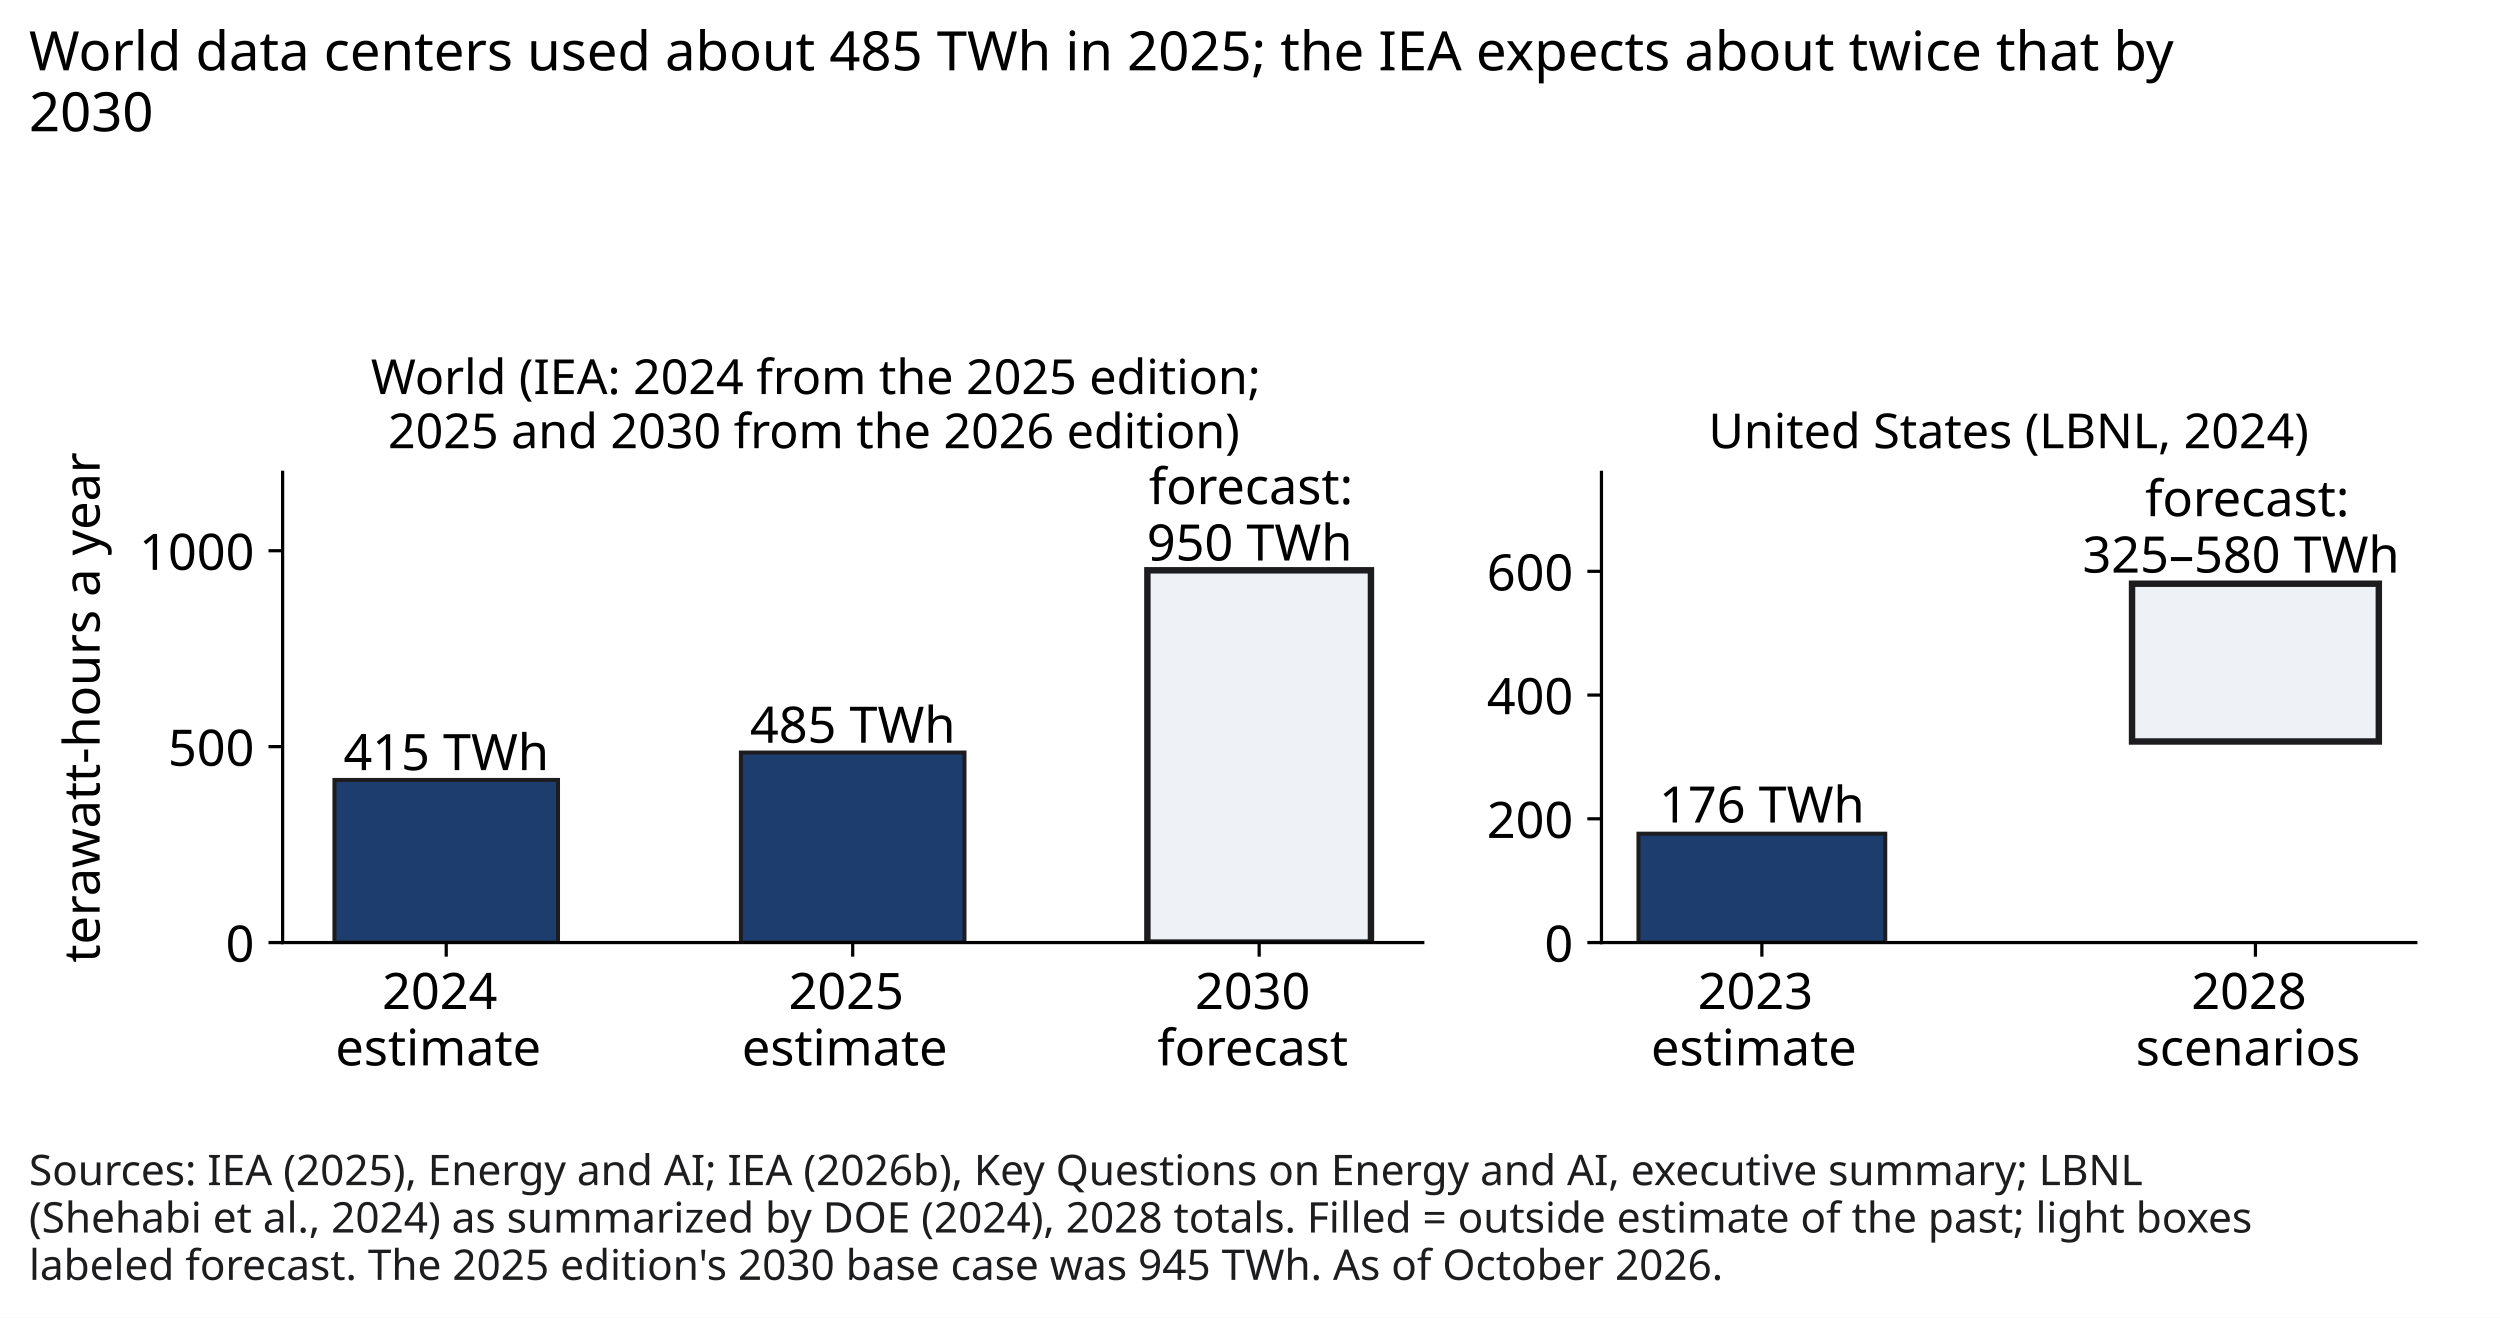
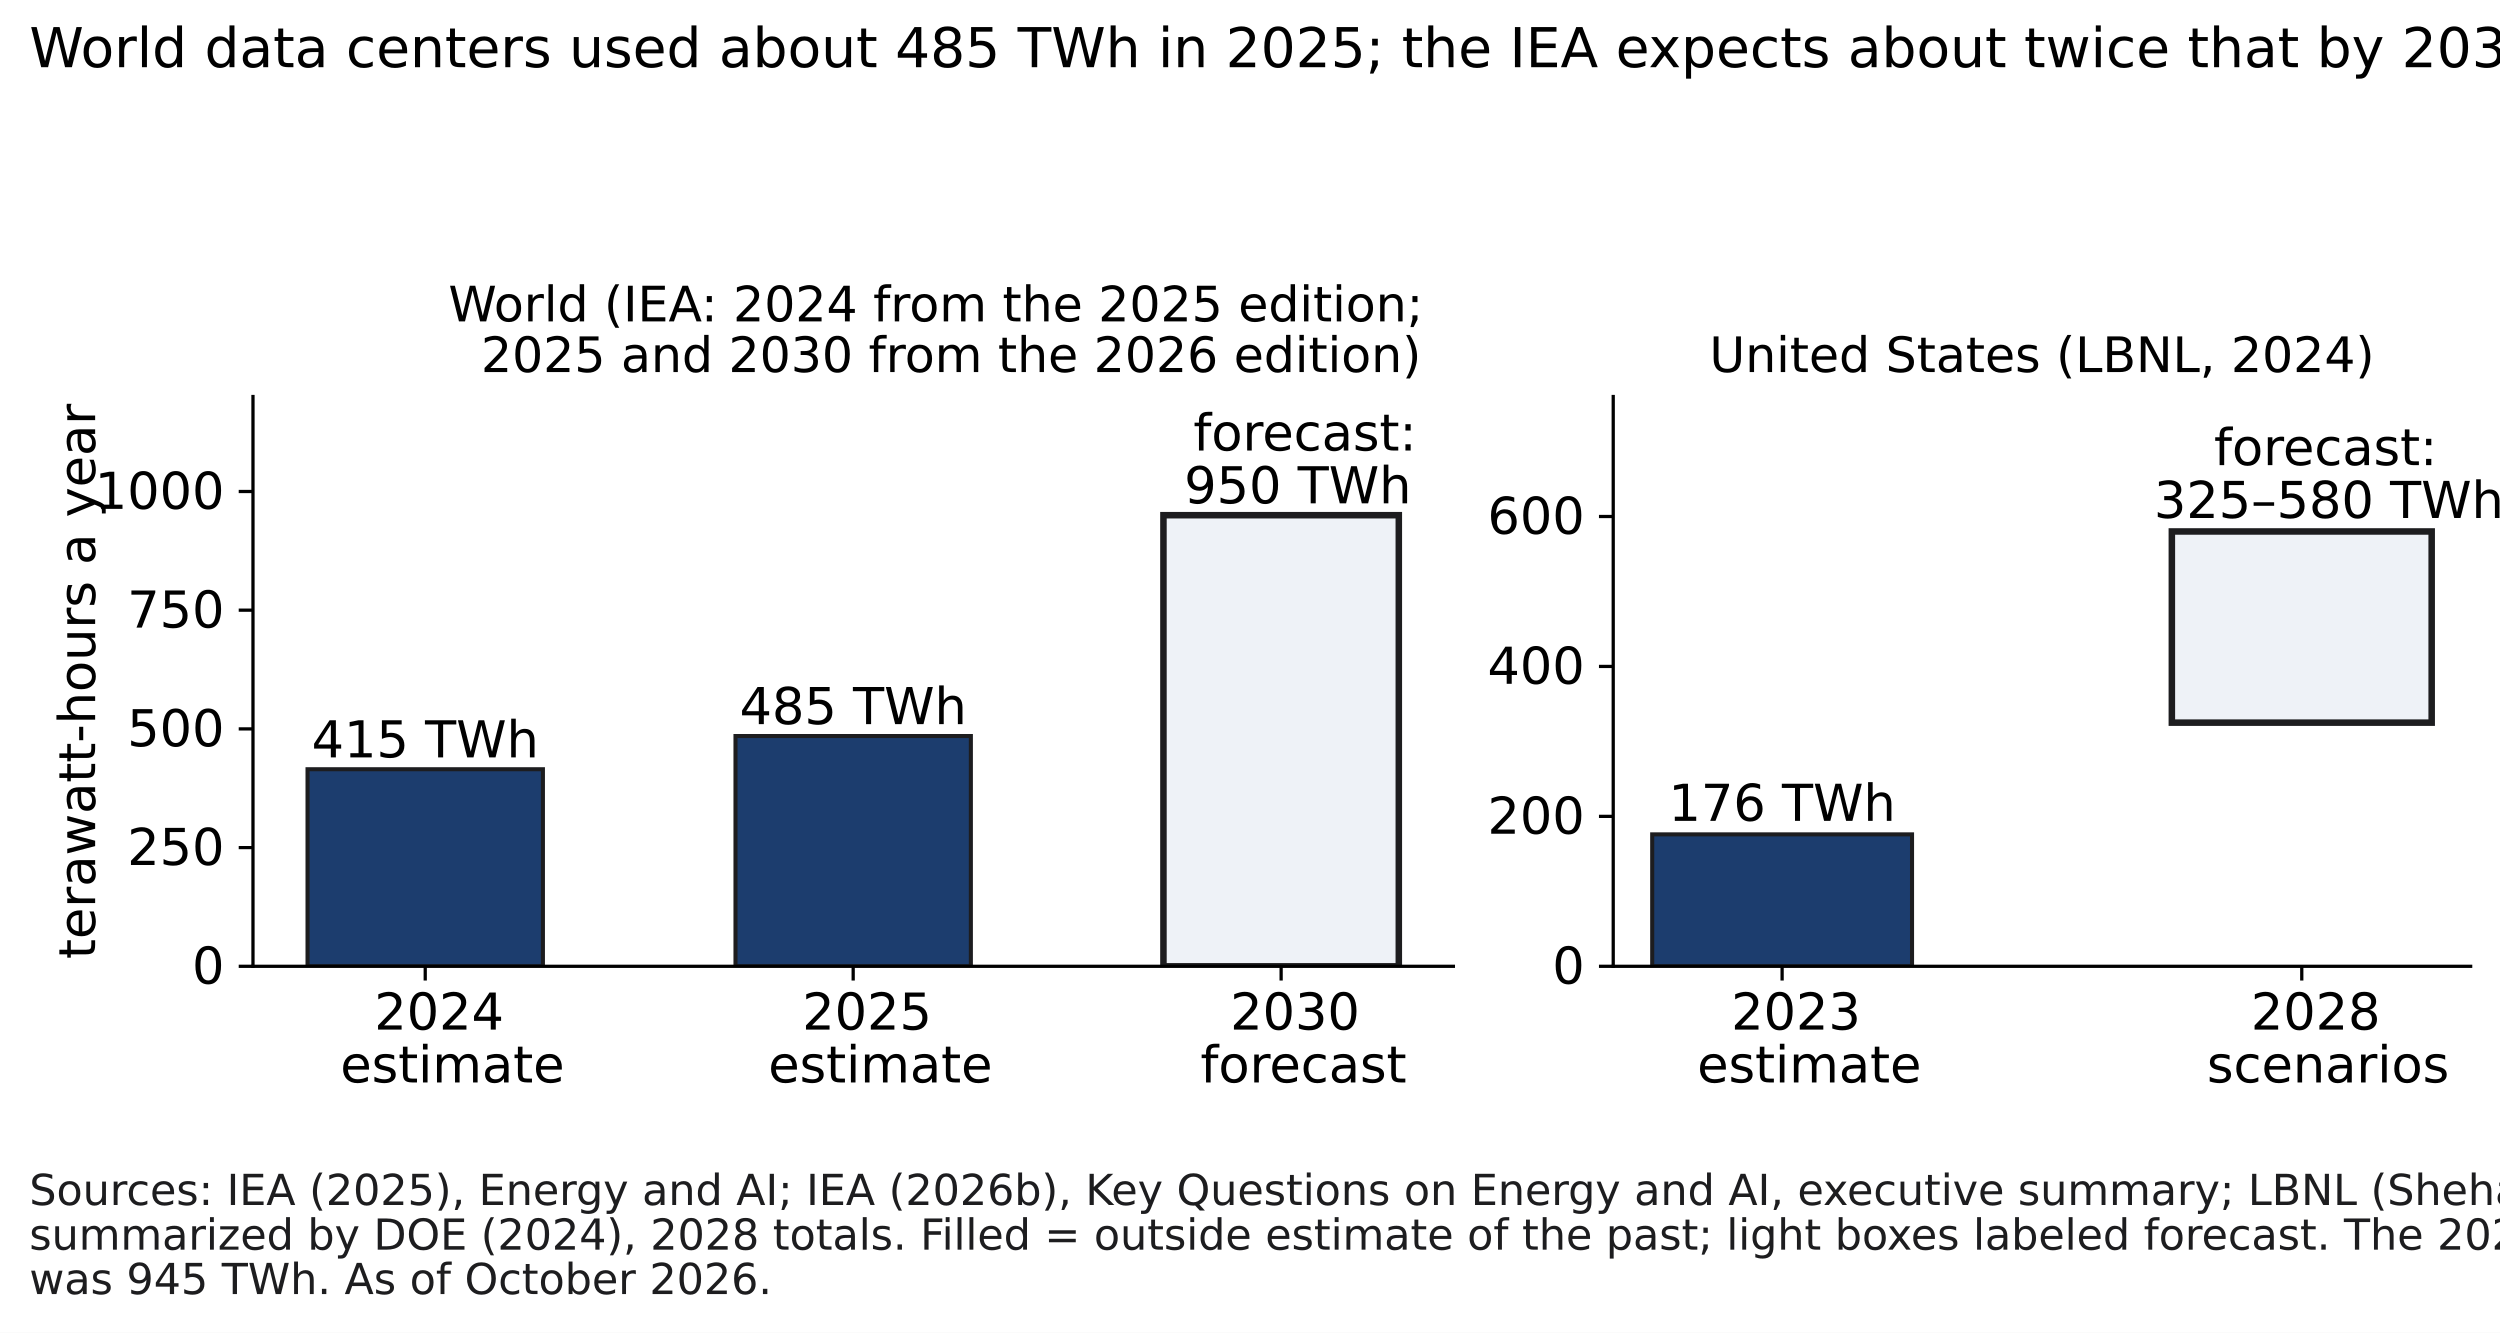
- <svg xmlns="http://www.w3.org/2000/svg" xmlns:xlink="http://www.w3.org/1999/xlink" width="620.514pt" height="327.059pt" viewBox="0 0 620.514 327.059" version="1.1">
+ <svg xmlns="http://www.w3.org/2000/svg" xmlns:xlink="http://www.w3.org/1999/xlink" width="613.397pt" height="326.993pt" viewBox="0 0 613.397 326.993" version="1.1">
  <defs>
    <style type="text/css">*{stroke-linejoin: round; stroke-linecap: butt}</style>
  </defs>
  <g id="figure_1">
    <g id="patch_1">
-       <path d="M 0 327.059  L 620.514 327.059  L 620.514 0  L 0 0  z " style="fill: #ffffff" />
+       <path d="M 0 326.993  L 613.397 326.993  L 613.397 0  L 0 0  z " style="fill: #ffffff" />
    </g>
    <g id="axes_1">
      <g id="patch_2">
-         <path d="M 70.148 233.948  L 353.14 233.948  L 353.14 117.24  L 70.148 117.24  z " style="fill: #ffffff" />
+         <path d="M 62.071 237.091  L 356.599 237.091  L 356.599 97.289  L 62.071 97.289  z " style="fill: #ffffff" />
      </g>
      <g id="patch_3">
-         <path d="M 83.011 233.948  L 138.5 233.948  L 138.5 193.586  L 83.011 193.586  z " clip-path="url(#p50838e1a6f)" style="fill: #1c3d6e; stroke: #1d1d1f; stroke-linejoin: miter" />
+         <path d="M 75.458 237.091  L 133.209 237.091  L 133.209 188.743  L 75.458 188.743  z " clip-path="url(#p8507a6b258)" style="fill: #1c3d6e; stroke: #1d1d1f; stroke-linejoin: miter" />
      </g>
      <g id="patch_4">
-         <path d="M 183.9 233.948  L 239.388 233.948  L 239.388 186.779  L 183.9 186.779  z " clip-path="url(#p50838e1a6f)" style="fill: #1c3d6e; stroke: #1d1d1f; stroke-linejoin: miter" />
+         <path d="M 180.459 237.091  L 238.21 237.091  L 238.21 180.588  L 180.459 180.588  z " clip-path="url(#p8507a6b258)" style="fill: #1c3d6e; stroke: #1d1d1f; stroke-linejoin: miter" />
      </g>
      <g id="patch_5">
-         <path d="M 284.788 233.948  L 340.276 233.948  L 340.276 141.554  L 284.788 141.554  z " clip-path="url(#p50838e1a6f)" style="fill: #eef2f7; stroke: #1d1d1f; stroke-width: 1.6; stroke-linejoin: miter" />
+         <path d="M 285.461 237.091  L 343.211 237.091  L 343.211 126.415  L 285.461 126.415  z " clip-path="url(#p8507a6b258)" style="fill: #eef2f7; stroke: #1d1d1f; stroke-width: 1.6; stroke-linejoin: miter" />
      </g>
      <g id="matplotlib.axis_1">
        <g id="xtick_1">
          <g id="line2d_1">
            <defs>
              <path id="macf88622d7" d="M 0 0  L 0 3.5  " style="stroke: #000000; stroke-width: 0.8" />
            </defs>
            <g>
-               <use xlink:href="#macf88622d7" x="110.756" y="233.948" style="stroke: #000000; stroke-width: 0.8" />
+               <use xlink:href="#macf88622d7" x="104.334" y="237.091" style="stroke: #000000; stroke-width: 0.8" />
            </g>
          </g>
          <g id="text_1">
-             <text style="font: 12.5px 'Source Sans 3', STIXGeneral, sans-serif" transform="translate(94.8493 250.446)">2024</text>
-             <text style="font: 12.5px 'Source Sans 3', STIXGeneral, sans-serif" transform="translate(83.2536 264.4433)">estimate</text>
+             <text style="font: 12.5px 'Source Sans 3', 'STIXGeneral', 'DejaVu Sans', sans-serif" transform="translate(91.83352 252.6284)">2024</text>
+             <text style="font: 12.5px 'Source Sans 3', 'STIXGeneral', 'DejaVu Sans', sans-serif" transform="translate(83.50149 265.5858)">estimate</text>
          </g>
        </g>
        <g id="xtick_2">
          <g id="line2d_2">
            <g>
-               <use xlink:href="#macf88622d7" x="211.644" y="233.948" style="stroke: #000000; stroke-width: 0.8" />
+               <use xlink:href="#macf88622d7" x="209.335" y="237.091" style="stroke: #000000; stroke-width: 0.8" />
            </g>
          </g>
          <g id="text_2">
-             <text style="font: 12.5px 'Source Sans 3', STIXGeneral, sans-serif" transform="translate(195.7376 250.446)">2025</text>
-             <text style="font: 12.5px 'Source Sans 3', STIXGeneral, sans-serif" transform="translate(184.1419 264.4433)">estimate</text>
+             <text style="font: 12.5px 'Source Sans 3', 'STIXGeneral', 'DejaVu Sans', sans-serif" transform="translate(196.8348 252.6284)">2025</text>
+             <text style="font: 12.5px 'Source Sans 3', 'STIXGeneral', 'DejaVu Sans', sans-serif" transform="translate(188.5028 265.5858)">estimate</text>
          </g>
        </g>
        <g id="xtick_3">
          <g id="line2d_3">
            <g>
-               <use xlink:href="#macf88622d7" x="312.532" y="233.948" style="stroke: #000000; stroke-width: 0.8" />
+               <use xlink:href="#macf88622d7" x="314.336" y="237.091" style="stroke: #000000; stroke-width: 0.8" />
            </g>
          </g>
          <g id="text_3">
-             <text style="font: 12.5px 'Source Sans 3', STIXGeneral, sans-serif" transform="translate(296.626 250.446)">2030</text>
-             <text style="font: 12.5px 'Source Sans 3', STIXGeneral, sans-serif" transform="translate(287.2607 264.4433)">forecast</text>
+             <text style="font: 12.5px 'Source Sans 3', 'STIXGeneral', 'DejaVu Sans', sans-serif" transform="translate(301.8361 252.6284)">2030</text>
+             <text style="font: 12.5px 'Source Sans 3', 'STIXGeneral', 'DejaVu Sans', sans-serif" transform="translate(294.5539 265.5858)">forecast</text>
          </g>
        </g>
      </g>
      <g id="matplotlib.axis_2">
        <g id="ytick_1">
          <g id="line2d_4">
            <defs>
              <path id="m16c6811a0e" d="M 0 0  L -3.5 0  " style="stroke: #000000; stroke-width: 0.8" />
            </defs>
            <g>
-               <use xlink:href="#m16c6811a0e" x="70.148" y="233.948" style="stroke: #000000; stroke-width: 0.8" />
+               <use xlink:href="#m16c6811a0e" x="62.071" y="237.091" style="stroke: #000000; stroke-width: 0.8" />
            </g>
          </g>
          <g id="text_4">
-             <text style="font: 12.5px 'Source Sans 3', STIXGeneral, sans-serif; text-anchor: end" x="63.148" y="238.697" transform="rotate(-0 63.148 238.697)">0</text>
+             <text style="font: 12.5px 'Source Sans 3', 'STIXGeneral', 'DejaVu Sans', sans-serif; text-anchor: end" x="55.071" y="241.36" transform="rotate(-0 55.0705 241.3598)">0</text>
          </g>
        </g>
        <g id="ytick_2">
          <g id="line2d_5">
            <g>
-               <use xlink:href="#m16c6811a0e" x="70.148" y="185.32" style="stroke: #000000; stroke-width: 0.8" />
+               <use xlink:href="#m16c6811a0e" x="62.071" y="207.966" style="stroke: #000000; stroke-width: 0.8" />
            </g>
          </g>
          <g id="text_5">
-             <text style="font: 12.5px 'Source Sans 3', STIXGeneral, sans-serif; text-anchor: end" x="63.148" y="190.069" transform="rotate(-0 63.148 190.0687)">500</text>
+             <text style="font: 12.5px 'Source Sans 3', 'STIXGeneral', 'DejaVu Sans', sans-serif; text-anchor: end" x="55.071" y="212.234" transform="rotate(-0 55.0705 212.2344)">250</text>
          </g>
        </g>
        <g id="ytick_3">
          <g id="line2d_6">
            <g>
-               <use xlink:href="#m16c6811a0e" x="70.148" y="136.691" style="stroke: #000000; stroke-width: 0.8" />
+               <use xlink:href="#m16c6811a0e" x="62.071" y="178.84" style="stroke: #000000; stroke-width: 0.8" />
            </g>
          </g>
          <g id="text_6">
-             <text style="font: 12.5px 'Source Sans 3', STIXGeneral, sans-serif; text-anchor: end" x="63.148" y="141.44" transform="rotate(-0 63.148 141.4404)">1000</text>
-           </g>
-         </g>
-         <g id="text_7">
-           <text style="font: 12.5px 'Source Sans 3', STIXGeneral, sans-serif; text-anchor: middle" x="24.736" y="175.594" transform="rotate(-90 24.73589 175.594)">terawatt-hours a year</text>
+             <text style="font: 12.5px 'Source Sans 3', 'STIXGeneral', 'DejaVu Sans', sans-serif; text-anchor: end" x="55.071" y="183.109" transform="rotate(-0 55.0705 183.109)">500</text>
+           </g>
+         </g>
+         <g id="ytick_4">
+           <g id="line2d_7">
+             <g>
+               <use xlink:href="#m16c6811a0e" x="62.071" y="149.715" style="stroke: #000000; stroke-width: 0.8" />
+             </g>
+           </g>
+           <g id="text_7">
+             <text style="font: 12.5px 'Source Sans 3', 'STIXGeneral', 'DejaVu Sans', sans-serif; text-anchor: end" x="55.071" y="153.984" transform="rotate(-0 55.0705 153.9836)">750</text>
+           </g>
+         </g>
+         <g id="ytick_5">
+           <g id="line2d_8">
+             <g>
+               <use xlink:href="#m16c6811a0e" x="62.071" y="120.59" style="stroke: #000000; stroke-width: 0.8" />
+             </g>
+           </g>
+           <g id="text_8">
+             <text style="font: 12.5px 'Source Sans 3', 'STIXGeneral', 'DejaVu Sans', sans-serif; text-anchor: end" x="55.071" y="124.858" transform="rotate(-0 55.0705 124.8581)">1000</text>
+           </g>
+         </g>
+         <g id="text_9">
+           <text style="font: 12.5px 'Source Sans 3', 'STIXGeneral', 'DejaVu Sans', sans-serif; text-anchor: middle" x="23.346" y="167.19" transform="rotate(-90 23.34589 167.1902)">terawatt-hours a year</text>
        </g>
      </g>
      <g id="patch_6">
-         <path d="M 70.148 233.948  L 70.148 117.24  " style="fill: none; stroke: #000000; stroke-width: 0.8; stroke-linejoin: miter; stroke-linecap: square" />
+         <path d="M 62.071 237.091  L 62.071 97.289  " style="fill: none; stroke: #000000; stroke-width: 0.8; stroke-linejoin: miter; stroke-linecap: square" />
      </g>
      <g id="patch_7">
-         <path d="M 70.148 233.948  L 353.14 233.948  " style="fill: none; stroke: #000000; stroke-width: 0.8; stroke-linejoin: miter; stroke-linecap: square" />
-       </g>
-       <g id="text_8">
-         <text style="font: 12.5px 'Source Sans 3', STIXGeneral, sans-serif; text-anchor: middle" x="110.756" y="191.155" transform="rotate(-0 110.7556 191.1551)">415 TWh</text>
-       </g>
-       <g id="text_9">
-         <text style="font: 12.5px 'Source Sans 3', STIXGeneral, sans-serif; text-anchor: middle" x="211.644" y="184.347" transform="rotate(-0 211.6439 184.3471)">485 TWh</text>
+         <path d="M 62.071 237.091  L 356.599 237.091  " style="fill: none; stroke: #000000; stroke-width: 0.8; stroke-linejoin: miter; stroke-linecap: square" />
      </g>
      <g id="text_10">
-         <text style="font: 12.5px 'Source Sans 3', STIXGeneral, sans-serif" transform="translate(285.1552 125.1255)">forecast:</text>
-         <text style="font: 12.5px 'Source Sans 3', STIXGeneral, sans-serif" transform="translate(284.6582 139.1227)">950 TWh</text>
+         <text style="font: 12.5px 'Source Sans 3', 'STIXGeneral', 'DejaVu Sans', sans-serif; text-anchor: middle" x="104.334" y="185.831" transform="rotate(-0 104.3335 185.8305)">415 TWh</text>
      </g>
      <g id="text_11">
-         <text style="font: 12px 'Source Sans 3', STIXGeneral, sans-serif" transform="translate(92.05825 97.80263)">World (IEA: 2024 from the 2025 edition;</text>
-         <text style="font: 12px 'Source Sans 3', STIXGeneral, sans-serif" transform="translate(96.29669 111.24)">2025 and 2030 from the 2026 edition)</text>
+         <text style="font: 12.5px 'Source Sans 3', 'STIXGeneral', 'DejaVu Sans', sans-serif; text-anchor: middle" x="209.335" y="177.675" transform="rotate(-0 209.3348 177.6754)">485 TWh</text>
+       </g>
+       <g id="text_12">
+         <text style="font: 12.5px 'Source Sans 3', 'STIXGeneral', 'DejaVu Sans', sans-serif" transform="translate(292.8166 110.5447)">forecast:</text>
+         <text style="font: 12.5px 'Source Sans 3', 'STIXGeneral', 'DejaVu Sans', sans-serif" transform="translate(290.5549 123.5021)">950 TWh</text>
+       </g>
+       <g id="text_13">
+         <text style="font: 12px 'Source Sans 3', 'STIXGeneral', 'DejaVu Sans', sans-serif" transform="translate(110.0123 78.85013)">World (IEA: 2024 from the 2025 edition;</text>
+         <text style="font: 12px 'Source Sans 3', 'STIXGeneral', 'DejaVu Sans', sans-serif" transform="translate(118.0092 91.28925)">2025 and 2030 from the 2026 edition)</text>
      </g>
    </g>
    <g id="axes_2">
      <g id="patch_8">
-         <path d="M 397.49 233.948  L 599.627 233.948  L 599.627 117.24  L 397.49 117.24  z " style="fill: #ffffff" />
+         <path d="M 395.819 237.091  L 606.197 237.091  L 606.197 97.289  L 395.819 97.289  z " style="fill: #ffffff" />
      </g>
      <g id="patch_9">
-         <path d="M 406.678 233.948  L 467.931 233.948  L 467.931 206.921  L 406.678 206.921  z " clip-path="url(#p0ffefde7ce)" style="fill: #1c3d6e; stroke: #1d1d1f; stroke-linejoin: miter" />
+         <path d="M 405.382 237.091  L 469.133 237.091  L 469.133 204.716  L 405.382 204.716  z " clip-path="url(#p63ed44dfbf)" style="fill: #1c3d6e; stroke: #1d1d1f; stroke-linejoin: miter" />
      </g>
      <g id="patch_10">
-         <path d="M 529.185 184.04  L 590.439 184.04  L 590.439 144.881  L 529.185 144.881  z " clip-path="url(#p0ffefde7ce)" style="fill: #eef2f7; stroke: #1d1d1f; stroke-width: 1.6; stroke-linejoin: miter" />
+         <path d="M 532.883 177.308  L 596.634 177.308  L 596.634 130.4  L 532.883 130.4  z " clip-path="url(#p63ed44dfbf)" style="fill: #eef2f7; stroke: #1d1d1f; stroke-width: 1.6; stroke-linejoin: miter" />
      </g>
      <g id="matplotlib.axis_3">
        <g id="xtick_4">
-           <g id="line2d_7">
-             <g>
-               <use xlink:href="#macf88622d7" x="437.305" y="233.948" style="stroke: #000000; stroke-width: 0.8" />
-             </g>
-           </g>
-           <g id="text_12">
-             <text style="font: 12.5px 'Source Sans 3', STIXGeneral, sans-serif" transform="translate(421.3984 250.446)">2023</text>
-             <text style="font: 12.5px 'Source Sans 3', STIXGeneral, sans-serif" transform="translate(409.8027 264.4433)">estimate</text>
+           <g id="line2d_9">
+             <g>
+               <use xlink:href="#macf88622d7" x="437.257" y="237.091" style="stroke: #000000; stroke-width: 0.8" />
+             </g>
+           </g>
+           <g id="text_14">
+             <text style="font: 12.5px 'Source Sans 3', 'STIXGeneral', 'DejaVu Sans', sans-serif" transform="translate(424.7571 252.6284)">2023</text>
+             <text style="font: 12.5px 'Source Sans 3', 'STIXGeneral', 'DejaVu Sans', sans-serif" transform="translate(416.4251 265.5858)">estimate</text>
          </g>
        </g>
        <g id="xtick_5">
-           <g id="line2d_8">
-             <g>
-               <use xlink:href="#macf88622d7" x="559.812" y="233.948" style="stroke: #000000; stroke-width: 0.8" />
-             </g>
-           </g>
-           <g id="text_13">
-             <text style="font: 12.5px 'Source Sans 3', STIXGeneral, sans-serif" transform="translate(543.9056 250.446)">2028</text>
-             <text style="font: 12.5px 'Source Sans 3', STIXGeneral, sans-serif" transform="translate(530.097 264.4433)">scenarios</text>
+           <g id="line2d_10">
+             <g>
+               <use xlink:href="#macf88622d7" x="564.759" y="237.091" style="stroke: #000000; stroke-width: 0.8" />
+             </g>
+           </g>
+           <g id="text_15">
+             <text style="font: 12.5px 'Source Sans 3', 'STIXGeneral', 'DejaVu Sans', sans-serif" transform="translate(552.2587 252.6284)">2028</text>
+             <text style="font: 12.5px 'Source Sans 3', 'STIXGeneral', 'DejaVu Sans', sans-serif" transform="translate(541.5009 265.5858)">scenarios</text>
          </g>
        </g>
      </g>
      <g id="matplotlib.axis_4">
-         <g id="ytick_4">
-           <g id="line2d_9">
-             <g>
-               <use xlink:href="#m16c6811a0e" x="397.49" y="233.948" style="stroke: #000000; stroke-width: 0.8" />
-             </g>
-           </g>
-           <g id="text_14">
-             <text style="font: 12.5px 'Source Sans 3', STIXGeneral, sans-serif; text-anchor: end" x="390.49" y="238.697" transform="rotate(-0 390.4898 238.697)">0</text>
-           </g>
-         </g>
-         <g id="ytick_5">
-           <g id="line2d_10">
-             <g>
-               <use xlink:href="#m16c6811a0e" x="397.49" y="203.235" style="stroke: #000000; stroke-width: 0.8" />
-             </g>
-           </g>
-           <g id="text_15">
-             <text style="font: 12.5px 'Source Sans 3', STIXGeneral, sans-serif; text-anchor: end" x="390.49" y="207.984" transform="rotate(-0 390.4898 207.9844)">200</text>
-           </g>
-         </g>
        <g id="ytick_6">
          <g id="line2d_11">
            <g>
-               <use xlink:href="#m16c6811a0e" x="397.49" y="172.523" style="stroke: #000000; stroke-width: 0.8" />
+               <use xlink:href="#m16c6811a0e" x="395.819" y="237.091" style="stroke: #000000; stroke-width: 0.8" />
            </g>
          </g>
          <g id="text_16">
-             <text style="font: 12.5px 'Source Sans 3', STIXGeneral, sans-serif; text-anchor: end" x="390.49" y="177.272" transform="rotate(-0 390.4898 177.2718)">400</text>
+             <text style="font: 12.5px 'Source Sans 3', 'STIXGeneral', 'DejaVu Sans', sans-serif; text-anchor: end" x="388.819" y="241.36" transform="rotate(-0 388.8191 241.3598)">0</text>
          </g>
        </g>
        <g id="ytick_7">
          <g id="line2d_12">
            <g>
-               <use xlink:href="#m16c6811a0e" x="397.49" y="141.81" style="stroke: #000000; stroke-width: 0.8" />
+               <use xlink:href="#m16c6811a0e" x="395.819" y="200.301" style="stroke: #000000; stroke-width: 0.8" />
            </g>
          </g>
          <g id="text_17">
-             <text style="font: 12.5px 'Source Sans 3', STIXGeneral, sans-serif; text-anchor: end" x="390.49" y="146.559" transform="rotate(-0 390.4898 146.5591)">600</text>
+             <text style="font: 12.5px 'Source Sans 3', 'STIXGeneral', 'DejaVu Sans', sans-serif; text-anchor: end" x="388.819" y="204.57" transform="rotate(-0 388.8191 204.5698)">200</text>
+           </g>
+         </g>
+         <g id="ytick_8">
+           <g id="line2d_13">
+             <g>
+               <use xlink:href="#m16c6811a0e" x="395.819" y="163.511" style="stroke: #000000; stroke-width: 0.8" />
+             </g>
+           </g>
+           <g id="text_18">
+             <text style="font: 12.5px 'Source Sans 3', 'STIXGeneral', 'DejaVu Sans', sans-serif; text-anchor: end" x="388.819" y="167.78" transform="rotate(-0 388.8191 167.7798)">400</text>
+           </g>
+         </g>
+         <g id="ytick_9">
+           <g id="line2d_14">
+             <g>
+               <use xlink:href="#m16c6811a0e" x="395.819" y="126.721" style="stroke: #000000; stroke-width: 0.8" />
+             </g>
+           </g>
+           <g id="text_19">
+             <text style="font: 12.5px 'Source Sans 3', 'STIXGeneral', 'DejaVu Sans', sans-serif; text-anchor: end" x="388.819" y="130.99" transform="rotate(-0 388.8191 130.9898)">600</text>
          </g>
        </g>
      </g>
      <g id="patch_11">
-         <path d="M 397.49 233.948  L 397.49 117.24  " style="fill: none; stroke: #000000; stroke-width: 0.8; stroke-linejoin: miter; stroke-linecap: square" />
+         <path d="M 395.819 237.091  L 395.819 97.289  " style="fill: none; stroke: #000000; stroke-width: 0.8; stroke-linejoin: miter; stroke-linecap: square" />
      </g>
      <g id="patch_12">
-         <path d="M 397.49 233.948  L 599.627 233.948  " style="fill: none; stroke: #000000; stroke-width: 0.8; stroke-linejoin: miter; stroke-linecap: square" />
-       </g>
-       <g id="text_18">
-         <text style="font: 12.5px 'Source Sans 3', STIXGeneral, sans-serif; text-anchor: middle" x="437.305" y="204.157" transform="rotate(-0 437.3046 204.1567)">176 TWh</text>
-       </g>
-       <g id="text_19">
-         <text style="font: 12.5px 'Source Sans 3', STIXGeneral, sans-serif" transform="translate(532.4349 128.12)">forecast:</text>
-         <text style="font: 12.5px 'Source Sans 3', STIXGeneral, sans-serif" transform="translate(516.8832 142.1172)">325–580 TWh</text>
+         <path d="M 395.819 237.091  L 606.197 237.091  " style="fill: none; stroke: #000000; stroke-width: 0.8; stroke-linejoin: miter; stroke-linecap: square" />
      </g>
      <g id="text_20">
-         <text style="font: 12px 'Source Sans 3', STIXGeneral, sans-serif; text-anchor: middle" x="498.558" y="111.24" transform="rotate(-0 498.5582 111.24)">United States (LBNL, 2024)</text>
-       </g>
-     </g>
-     <g id="text_21">
-       <text style="font: 13.5px 'Source Sans 3', STIXGeneral, sans-serif" transform="translate(7.2 17.45789)">World data centers used about 485 TWh in 2025; the IEA expects about twice that by</text>
-       <text style="font: 13.5px 'Source Sans 3', STIXGeneral, sans-serif" transform="translate(7.2 32.57494)">2030</text>
-     </g>
-     <g id="text_22">
-       <text style="fill: #1d1d1f; font: 10.5px 'Source Sans 3', STIXGeneral, sans-serif" transform="translate(7.2 294.1603)">Sources: IEA (2025), Energy and AI; IEA (2026b), Key Questions on Energy and AI, executive summary; LBNL</text>
-       <text style="fill: #1d1d1f; font: 10.5px 'Source Sans 3', STIXGeneral, sans-serif" transform="translate(7.2 305.918)">(Shehabi et al., 2024) as summarized by DOE (2024), 2028 totals. Filled = outside estimate of the past; light boxes</text>
-       <text style="fill: #1d1d1f; font: 10.5px 'Source Sans 3', STIXGeneral, sans-serif" transform="translate(7.2 317.6757)">labeled forecast. The 2025 edition's 2030 base case was 945 TWh. As of October 2026.</text>
+         <text style="font: 12.5px 'Source Sans 3', 'STIXGeneral', 'DejaVu Sans', sans-serif; text-anchor: middle" x="437.257" y="201.405" transform="rotate(-0 437.2571 201.405)">176 TWh</text>
+       </g>
+       <g id="text_21">
+         <text style="font: 12.5px 'Source Sans 3', 'STIXGeneral', 'DejaVu Sans', sans-serif" transform="translate(543.2392 114.1317)">forecast:</text>
+         <text style="font: 12.5px 'Source Sans 3', 'STIXGeneral', 'DejaVu Sans', sans-serif" transform="translate(528.4775 127.0892)">325–580 TWh</text>
+       </g>
+       <g id="text_22">
+         <text style="font: 12px 'Source Sans 3', 'STIXGeneral', 'DejaVu Sans', sans-serif; text-anchor: middle" x="501.008" y="91.289" transform="rotate(-0 501.0079 91.28925)">United States (LBNL, 2024)</text>
+       </g>
+     </g>
+     <g id="text_23">
+       <text style="font: 13.5px 'Source Sans 3', 'STIXGeneral', 'DejaVu Sans', sans-serif; text-anchor: start" x="7.2" y="16.488" transform="rotate(-0 7.2 16.48758)">World data centers used about 485 TWh in 2025; the IEA expects about twice that by 2030</text>
+     </g>
+     <g id="text_24">
+       <text style="fill: #1d1d1f; font: 10.5px 'Source Sans 3', 'STIXGeneral', 'DejaVu Sans', sans-serif" transform="translate(7.2 295.6631)">Sources: IEA (2025), Energy and AI; IEA (2026b), Key Questions on Energy and AI, executive summary; LBNL (Shehabi et al., 2024) as</text>
+       <text style="fill: #1d1d1f; font: 10.5px 'Source Sans 3', 'STIXGeneral', 'DejaVu Sans', sans-serif" transform="translate(7.2 306.6202)">summarized by DOE (2024), 2028 totals. Filled = outside estimate of the past; light boxes labeled forecast. The 2025 edition's 2030 base case</text>
+       <text style="fill: #1d1d1f; font: 10.5px 'Source Sans 3', 'STIXGeneral', 'DejaVu Sans', sans-serif" transform="translate(7.2 317.5142)">was 945 TWh. As of October 2026.</text>
    </g>
  </g>
  <defs>
-     <clipPath id="p50838e1a6f">
-       <rect x="70.148" y="117.24" width="282.992" height="116.708" />
+     <clipPath id="p8507a6b258">
+       <rect x="62.071" y="97.289" width="294.529" height="139.802" />
    </clipPath>
-     <clipPath id="p0ffefde7ce">
-       <rect x="397.49" y="117.24" width="202.137" height="116.708" />
+     <clipPath id="p63ed44dfbf">
+       <rect x="395.819" y="97.289" width="210.378" height="139.802" />
    </clipPath>
  </defs>
</svg>
